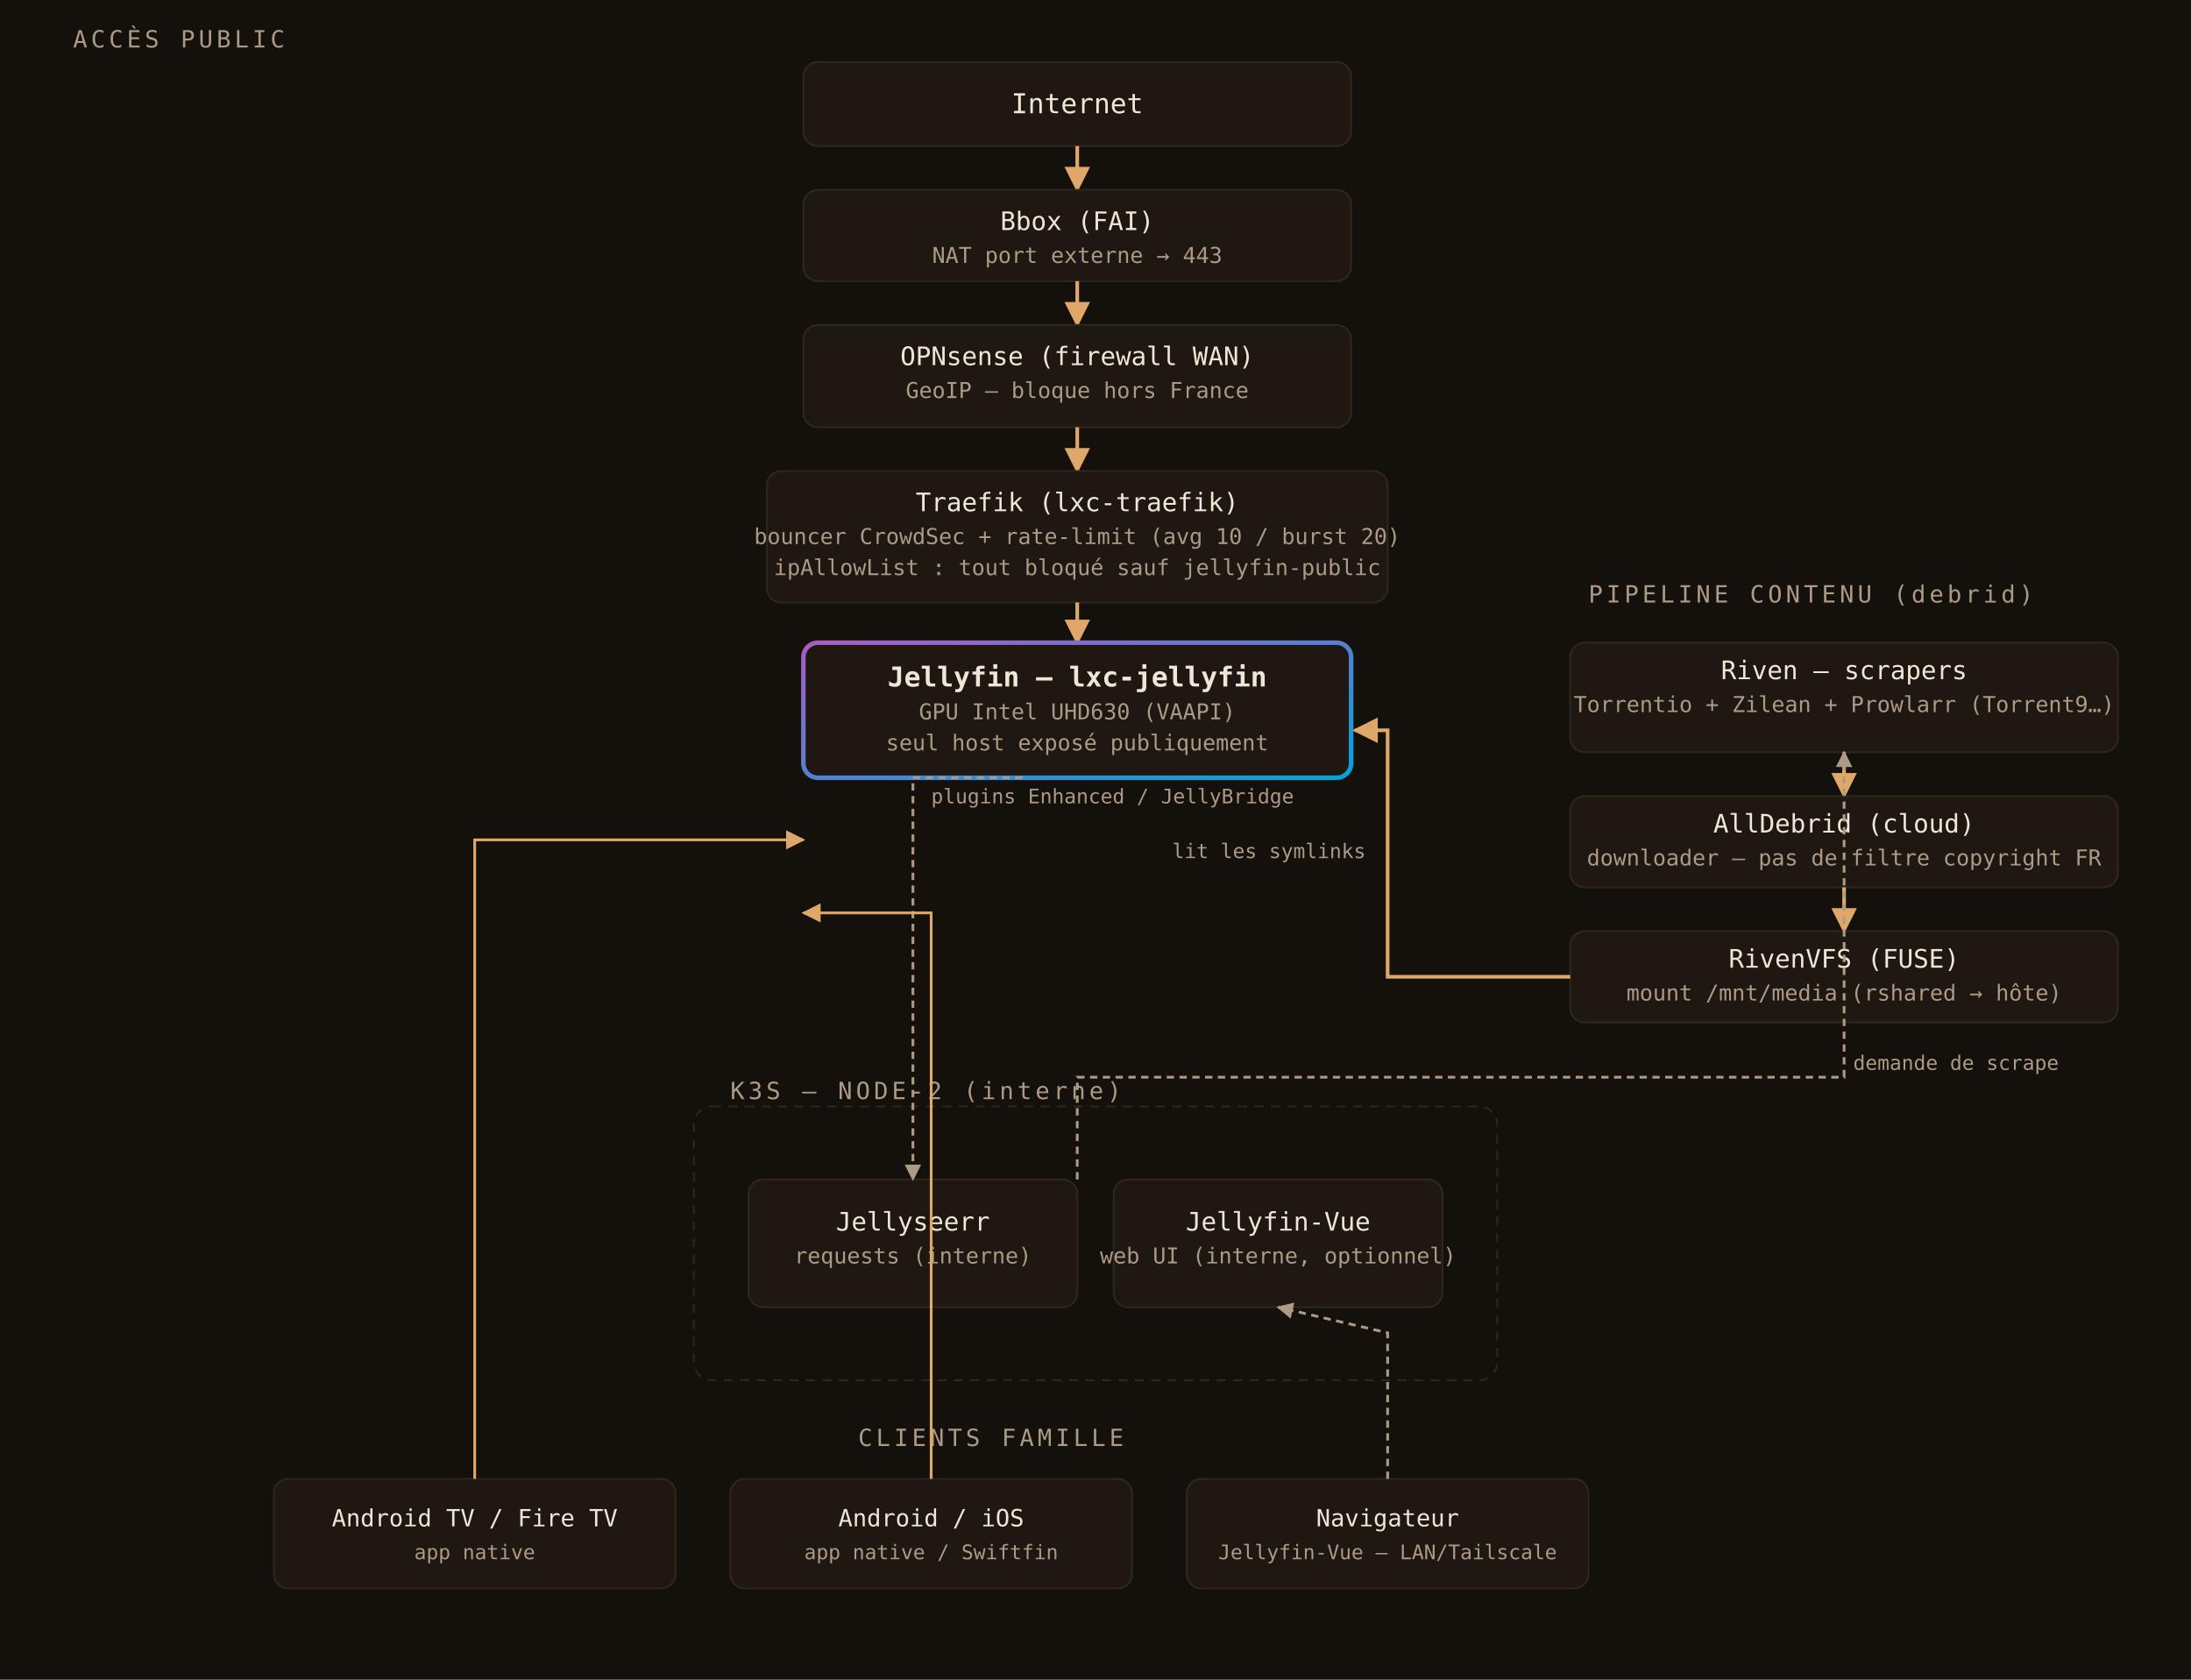
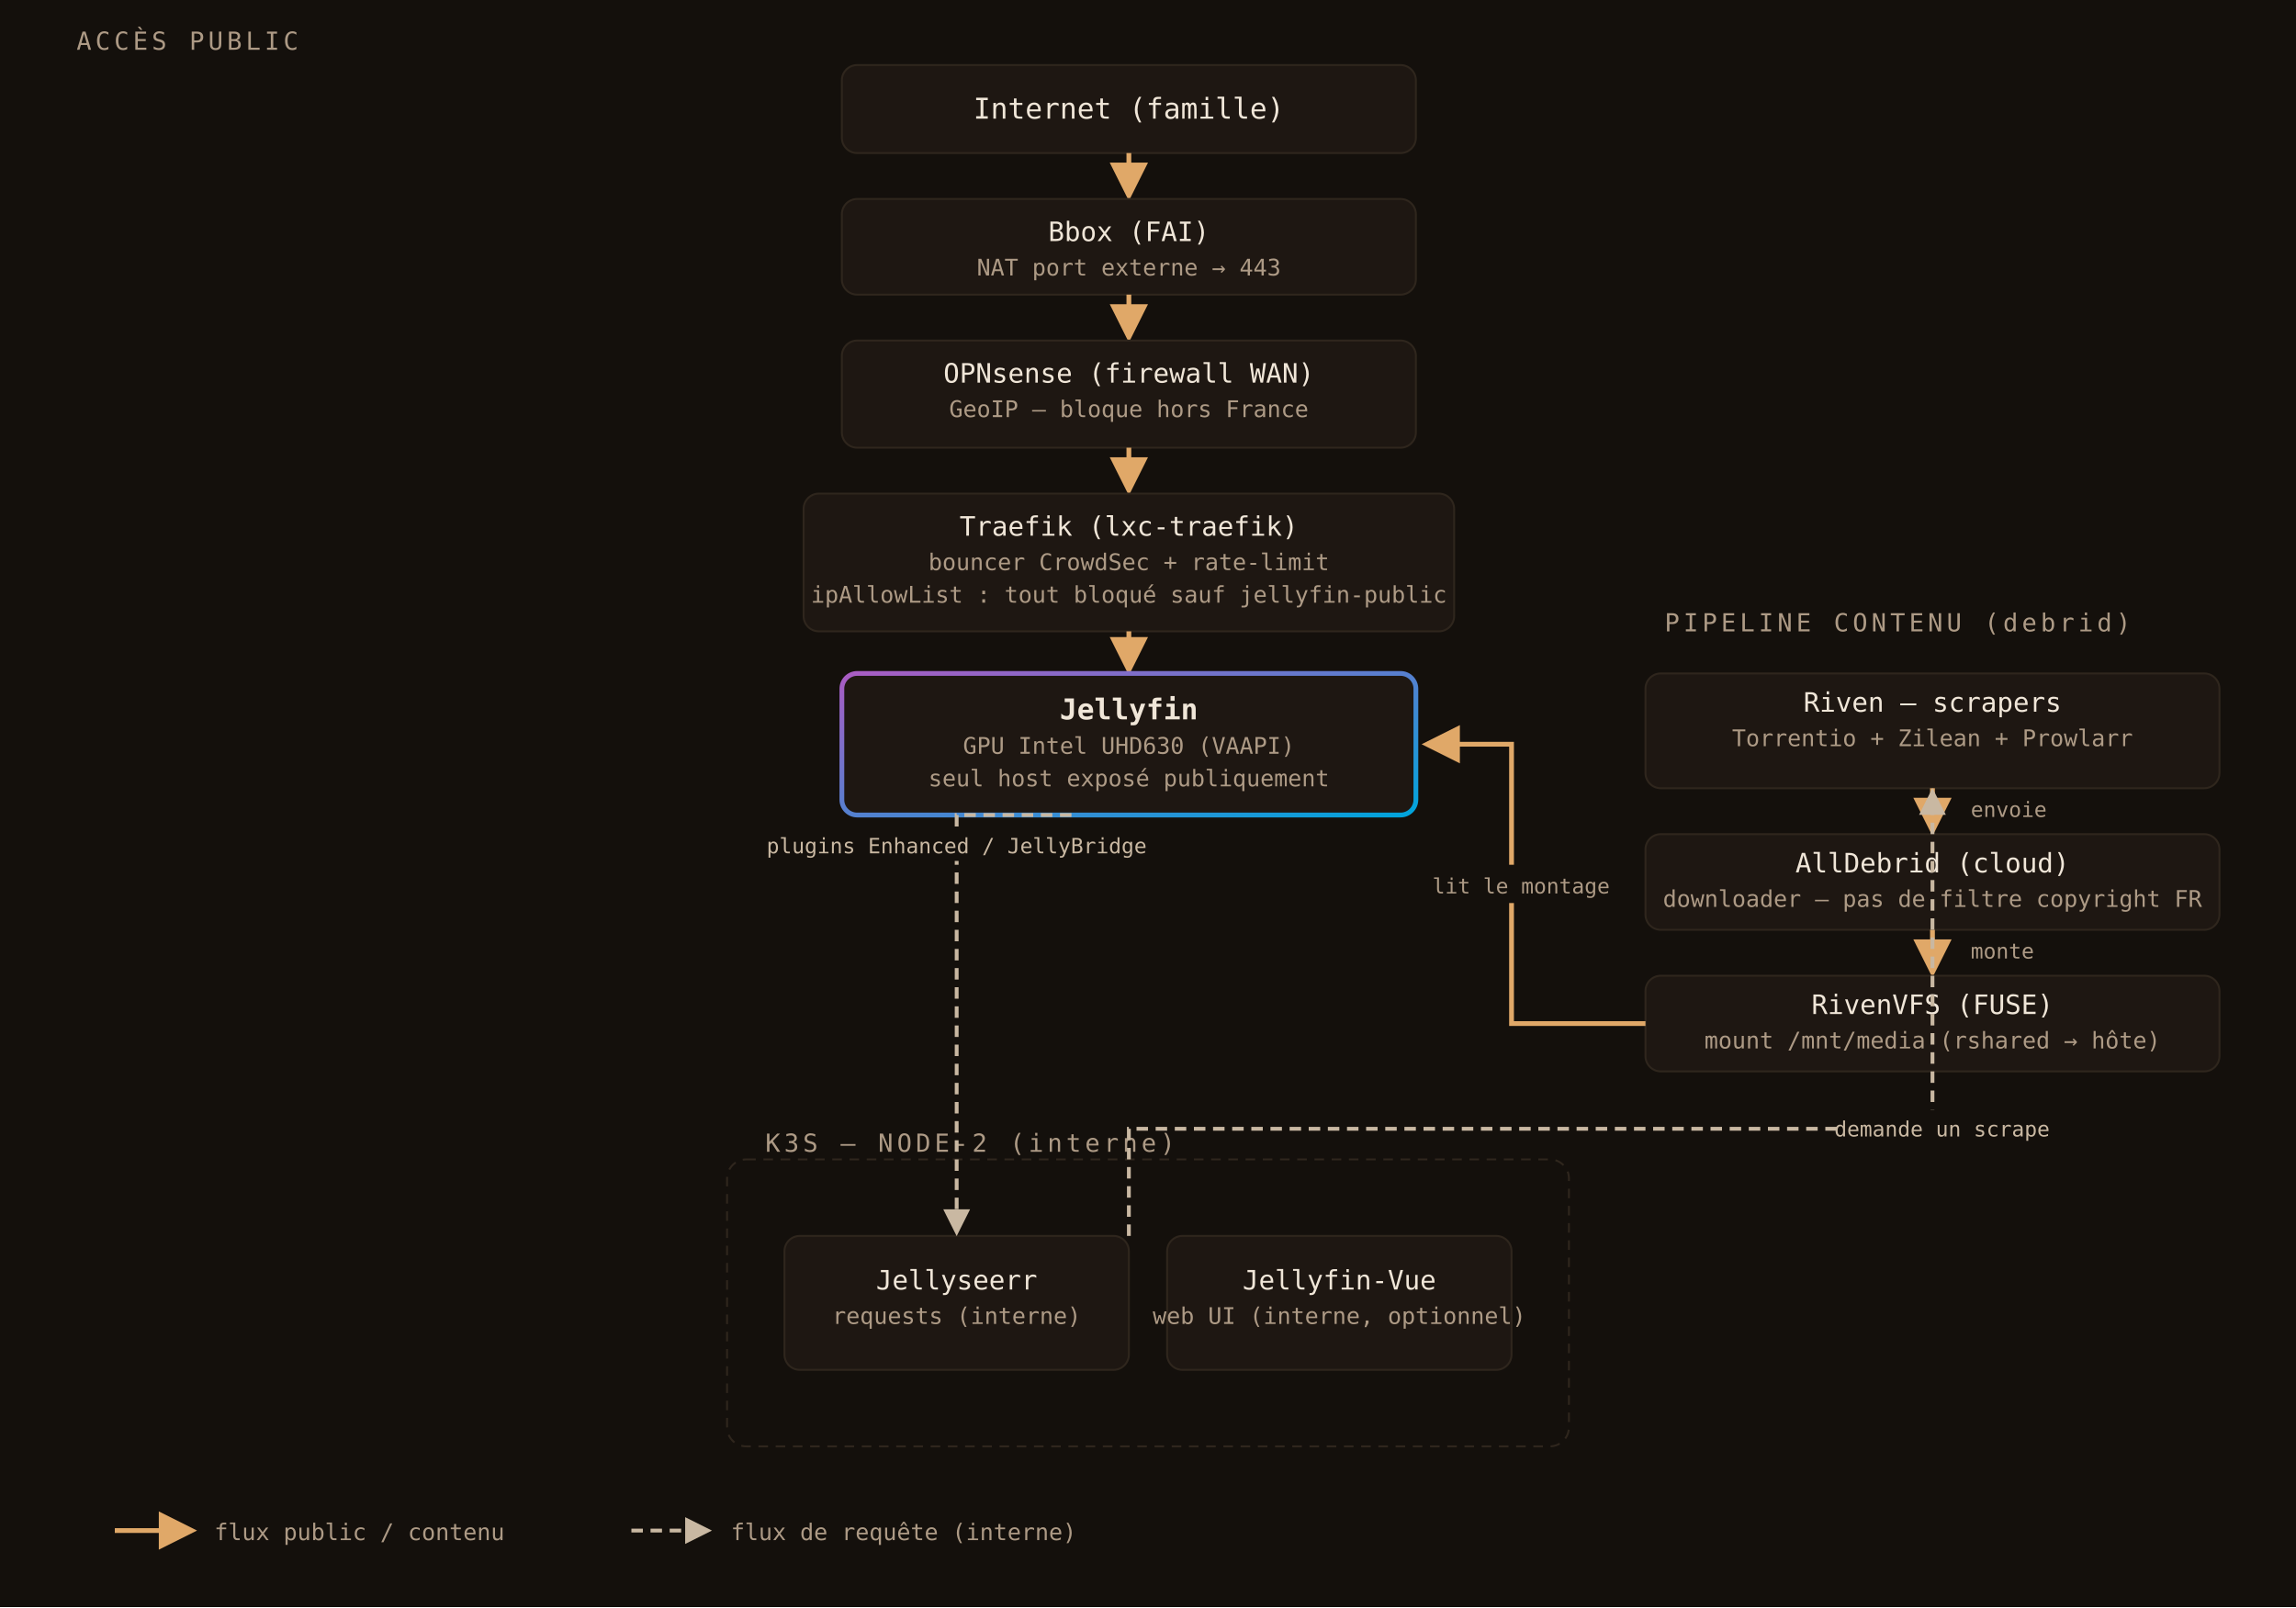
- <svg xmlns="http://www.w3.org/2000/svg" viewBox="0 0 1200 920" font-family="ui-monospace, 'SF Mono', Menlo, monospace">
+ <svg xmlns="http://www.w3.org/2000/svg" viewBox="0 0 1200 840" font-family="ui-monospace, 'SF Mono', Menlo, monospace">
  <defs>
-     <marker id="arrow" viewBox="0 0 10 10" refX="9" refY="5" markerWidth="7" markerHeight="7" orient="auto-start-reverse">
+     <marker id="arrow" viewBox="0 0 10 10" refX="8.5" refY="5" markerWidth="8" markerHeight="8" orient="auto-start-reverse">
      <path d="M0,0 L10,5 L0,10 z" fill="#e0a868" />
    </marker>
-     <marker id="arrow-muted" viewBox="0 0 10 10" refX="9" refY="5" markerWidth="6" markerHeight="6" orient="auto-start-reverse">
-       <path d="M0,0 L10,5 L0,10 z" fill="#ad9a85" />
+     <marker id="arrow-muted" viewBox="0 0 10 10" refX="8.5" refY="5" markerWidth="7" markerHeight="7" orient="auto-start-reverse">
+       <path d="M0,0 L10,5 L0,10 z" fill="#c9b8a2" />
    </marker>
    <linearGradient id="jellyfinGrad" x1="0%" y1="0%" x2="100%" y2="100%">
      <stop offset="0%" stop-color="#AA5CC3" />
      <stop offset="100%" stop-color="#00A4DC" />
    </linearGradient>
  </defs>
-   <rect x="0" y="0" width="1200" height="920" fill="#14100c" />
+   <rect x="0" y="0" width="1200" height="840" fill="#14100c" />
  <text x="40" y="26" fill="#ad9a85" font-size="13" letter-spacing="2">ACCÈS PUBLIC</text>
  <text x="870" y="330" fill="#ad9a85" font-size="13" letter-spacing="2">PIPELINE CONTENU (debrid)</text>
  <text x="400" y="602" fill="#ad9a85" font-size="13" letter-spacing="2">K3S — NODE-2 (interne)</text>
-   <text x="470" y="792" fill="#ad9a85" font-size="13" letter-spacing="2">CLIENTS FAMILLE</text>
  <g>
    <rect x="440" y="34" width="300" height="46" rx="8" fill="#1e1712" stroke="#2f261d" />
-     <text x="590" y="62" fill="#f0e6d8" font-size="15" text-anchor="middle">Internet</text>
-     <line x1="590" y1="80" x2="590" y2="104" stroke="#e0a868" stroke-width="2" marker-end="url(#arrow)" />
+     <text x="590" y="62" fill="#f0e6d8" font-size="15" text-anchor="middle">Internet (famille)</text>
+     <line x1="590" y1="80" x2="590" y2="102" stroke="#e0a868" stroke-width="2.5" marker-end="url(#arrow)" />
    <rect x="440" y="104" width="300" height="50" rx="8" fill="#1e1712" stroke="#2f261d" />
    <text x="590" y="126" fill="#f0e6d8" font-size="14" text-anchor="middle">Bbox (FAI)</text>
    <text x="590" y="144" fill="#ad9a85" font-size="12" text-anchor="middle">NAT port externe → 443</text>
-     <line x1="590" y1="154" x2="590" y2="178" stroke="#e0a868" stroke-width="2" marker-end="url(#arrow)" />
+     <line x1="590" y1="154" x2="590" y2="176" stroke="#e0a868" stroke-width="2.5" marker-end="url(#arrow)" />
    <rect x="440" y="178" width="300" height="56" rx="8" fill="#1e1712" stroke="#2f261d" />
    <text x="590" y="200" fill="#f0e6d8" font-size="14" text-anchor="middle">OPNsense (firewall WAN)</text>
    <text x="590" y="218" fill="#ad9a85" font-size="12" text-anchor="middle">GeoIP — bloque hors France</text>
-     <line x1="590" y1="234" x2="590" y2="258" stroke="#e0a868" stroke-width="2" marker-end="url(#arrow)" />
+     <line x1="590" y1="234" x2="590" y2="256" stroke="#e0a868" stroke-width="2.5" marker-end="url(#arrow)" />
    <rect x="420" y="258" width="340" height="72" rx="8" fill="#1e1712" stroke="#2f261d" />
    <text x="590" y="280" fill="#f0e6d8" font-size="14" text-anchor="middle">Traefik (lxc-traefik)</text>
-     <text x="590" y="298" fill="#ad9a85" font-size="12" text-anchor="middle">bouncer CrowdSec + rate-limit (avg 10 / burst 20)</text>
+     <text x="590" y="298" fill="#ad9a85" font-size="12" text-anchor="middle">bouncer CrowdSec + rate-limit</text>
    <text x="590" y="315" fill="#ad9a85" font-size="12" text-anchor="middle">ipAllowList : tout bloqué sauf jellyfin-public</text>
-     <line x1="590" y1="330" x2="590" y2="352" stroke="#e0a868" stroke-width="2" marker-end="url(#arrow)" />
+     <line x1="590" y1="330" x2="590" y2="350" stroke="#e0a868" stroke-width="2.5" marker-end="url(#arrow)" />
    <rect x="440" y="352" width="300" height="74" rx="8" fill="#1e1712" stroke="url(#jellyfinGrad)" stroke-width="2.5" />
-     <text x="590" y="376" fill="#f0e6d8" font-size="15" font-weight="bold" text-anchor="middle">Jellyfin — lxc-jellyfin</text>
+     <text x="590" y="376" fill="#f0e6d8" font-size="15" font-weight="bold" text-anchor="middle">Jellyfin</text>
    <text x="590" y="394" fill="#ad9a85" font-size="12" text-anchor="middle">GPU Intel UHD630 (VAAPI)</text>
    <text x="590" y="411" fill="#ad9a85" font-size="12" text-anchor="middle">seul host exposé publiquement</text>
  </g>
  <g>
    <rect x="860" y="352" width="300" height="60" rx="8" fill="#1e1712" stroke="#2f261d" />
    <text x="1010" y="372" fill="#f0e6d8" font-size="14" text-anchor="middle">Riven — scrapers</text>
-     <text x="1010" y="390" fill="#ad9a85" font-size="12" text-anchor="middle">Torrentio + Zilean + Prowlarr (Torrent9…)</text>
-     <line x1="1010" y1="412" x2="1010" y2="436" stroke="#e0a868" stroke-width="2" marker-end="url(#arrow)" />
+     <text x="1010" y="390" fill="#ad9a85" font-size="12" text-anchor="middle">Torrentio + Zilean + Prowlarr</text>
+     <line x1="1010" y1="412" x2="1010" y2="434" stroke="#e0a868" stroke-width="2.5" marker-end="url(#arrow)" />
+     <text x="1030" y="427" fill="#ad9a85" font-size="11">envoie</text>
    <rect x="860" y="436" width="300" height="50" rx="8" fill="#1e1712" stroke="#2f261d" />
    <text x="1010" y="456" fill="#f0e6d8" font-size="14" text-anchor="middle">AllDebrid (cloud)</text>
    <text x="1010" y="474" fill="#ad9a85" font-size="12" text-anchor="middle">downloader — pas de filtre copyright FR</text>
-     <line x1="1010" y1="486" x2="1010" y2="510" stroke="#e0a868" stroke-width="2" marker-end="url(#arrow)" />
+     <line x1="1010" y1="486" x2="1010" y2="508" stroke="#e0a868" stroke-width="2.5" marker-end="url(#arrow)" />
+     <text x="1030" y="501" fill="#ad9a85" font-size="11">monte</text>
    <rect x="860" y="510" width="300" height="50" rx="8" fill="#1e1712" stroke="#2f261d" />
    <text x="1010" y="530" fill="#f0e6d8" font-size="14" text-anchor="middle">RivenVFS (FUSE)</text>
    <text x="1010" y="548" fill="#ad9a85" font-size="12" text-anchor="middle">mount /mnt/media (rshared → hôte)</text>
-     <path d="M 860 535 L 760 535 L 760 400 L 742 400" fill="none" stroke="#e0a868" stroke-width="2" marker-end="url(#arrow)" />
-     <text x="748" y="470" fill="#ad9a85" font-size="11" text-anchor="end">lit les symlinks</text>
+     <path d="M 860 535 L 790 535 L 790 389 L 746 389" fill="none" stroke="#e0a868" stroke-width="2.5" marker-end="url(#arrow)" />
+     <rect x="748" y="452" width="94" height="20" fill="#14100c" />
+     <text x="795" y="467" fill="#ad9a85" font-size="11" text-anchor="middle">lit le montage</text>
  </g>
  <g>
    <rect x="380" y="606" width="440" height="150" rx="10" fill="none" stroke="#2f261d" stroke-dasharray="5,4" />
    <rect x="410" y="646" width="180" height="70" rx="8" fill="#1e1712" stroke="#2f261d" />
    <text x="500" y="674" fill="#f0e6d8" font-size="14" text-anchor="middle">Jellyseerr</text>
    <text x="500" y="692" fill="#ad9a85" font-size="12" text-anchor="middle">requests (interne)</text>
    <rect x="610" y="646" width="180" height="70" rx="8" fill="#1e1712" stroke="#2f261d" />
    <text x="700" y="674" fill="#f0e6d8" font-size="14" text-anchor="middle">Jellyfin-Vue</text>
    <text x="700" y="692" fill="#ad9a85" font-size="12" text-anchor="middle">web UI (interne, optionnel)</text>
-     <path d="M 560 426 L 500 426 L 500 646" fill="none" stroke="#ad9a85" stroke-width="1.5" stroke-dasharray="4,3" marker-end="url(#arrow-muted)" />
-     <text x="510" y="440" fill="#ad9a85" font-size="11">plugins Enhanced / JellyBridge</text>
-     <path d="M 590 646 L 590 590 L 1010 590 L 1010 412" fill="none" stroke="#ad9a85" stroke-width="1.5" stroke-dasharray="4,3" marker-end="url(#arrow-muted)" />
-     <text x="1015" y="586" fill="#ad9a85" font-size="11">demande de scrape</text>
+     <path d="M 560 426 L 500 426 L 500 644" fill="none" stroke="#c9b8a2" stroke-width="2" stroke-dasharray="6,4" marker-end="url(#arrow-muted)" />
+     <rect x="440" y="432" width="220" height="18" fill="#14100c" />
+     <text x="500" y="446" fill="#c9b8a2" font-size="11" text-anchor="middle">plugins Enhanced / JellyBridge</text>
+     <path d="M 590 646 L 590 590 L 1010 590 L 1010 414" fill="none" stroke="#c9b8a2" stroke-width="2" stroke-dasharray="6,4" marker-end="url(#arrow-muted)" />
+     <rect x="960" y="580" width="110" height="18" fill="#14100c" />
+     <text x="1015" y="594" fill="#c9b8a2" font-size="11" text-anchor="middle">demande un scrape</text>
  </g>
  <g>
-     <rect x="150" y="810" width="220" height="60" rx="8" fill="#1e1712" stroke="#2f261d" />
-     <text x="260" y="836" fill="#f0e6d8" font-size="13" text-anchor="middle">Android TV / Fire TV</text>
-     <text x="260" y="854" fill="#ad9a85" font-size="11" text-anchor="middle">app native</text>
-     <rect x="400" y="810" width="220" height="60" rx="8" fill="#1e1712" stroke="#2f261d" />
-     <text x="510" y="836" fill="#f0e6d8" font-size="13" text-anchor="middle">Android / iOS</text>
-     <text x="510" y="854" fill="#ad9a85" font-size="11" text-anchor="middle">app native / Swiftfin</text>
-     <rect x="650" y="810" width="220" height="60" rx="8" fill="#1e1712" stroke="#2f261d" />
-     <text x="760" y="836" fill="#f0e6d8" font-size="13" text-anchor="middle">Navigateur</text>
-     <text x="760" y="854" fill="#ad9a85" font-size="11" text-anchor="middle">Jellyfin-Vue — LAN/Tailscale</text>
-     <path d="M 260 810 L 260 460 L 440 460" fill="none" stroke="#e0a868" stroke-width="1.5" marker-end="url(#arrow)" />
-     <path d="M 510 810 L 510 500 L 440 500" fill="none" stroke="#e0a868" stroke-width="1.5" marker-end="url(#arrow)" />
-     <path d="M 760 810 L 760 730 L 700 716" fill="none" stroke="#ad9a85" stroke-width="1.5" stroke-dasharray="4,3" marker-end="url(#arrow-muted)" />
+     <line x1="60" y1="800" x2="100" y2="800" stroke="#e0a868" stroke-width="2.5" marker-end="url(#arrow)" />
+     <text x="112" y="805" fill="#ad9a85" font-size="12">flux public / contenu</text>
+     <line x1="330" y1="800" x2="370" y2="800" stroke="#c9b8a2" stroke-width="2" stroke-dasharray="6,4" marker-end="url(#arrow-muted)" />
+     <text x="382" y="805" fill="#ad9a85" font-size="12">flux de requête (interne)</text>
  </g>
</svg>
